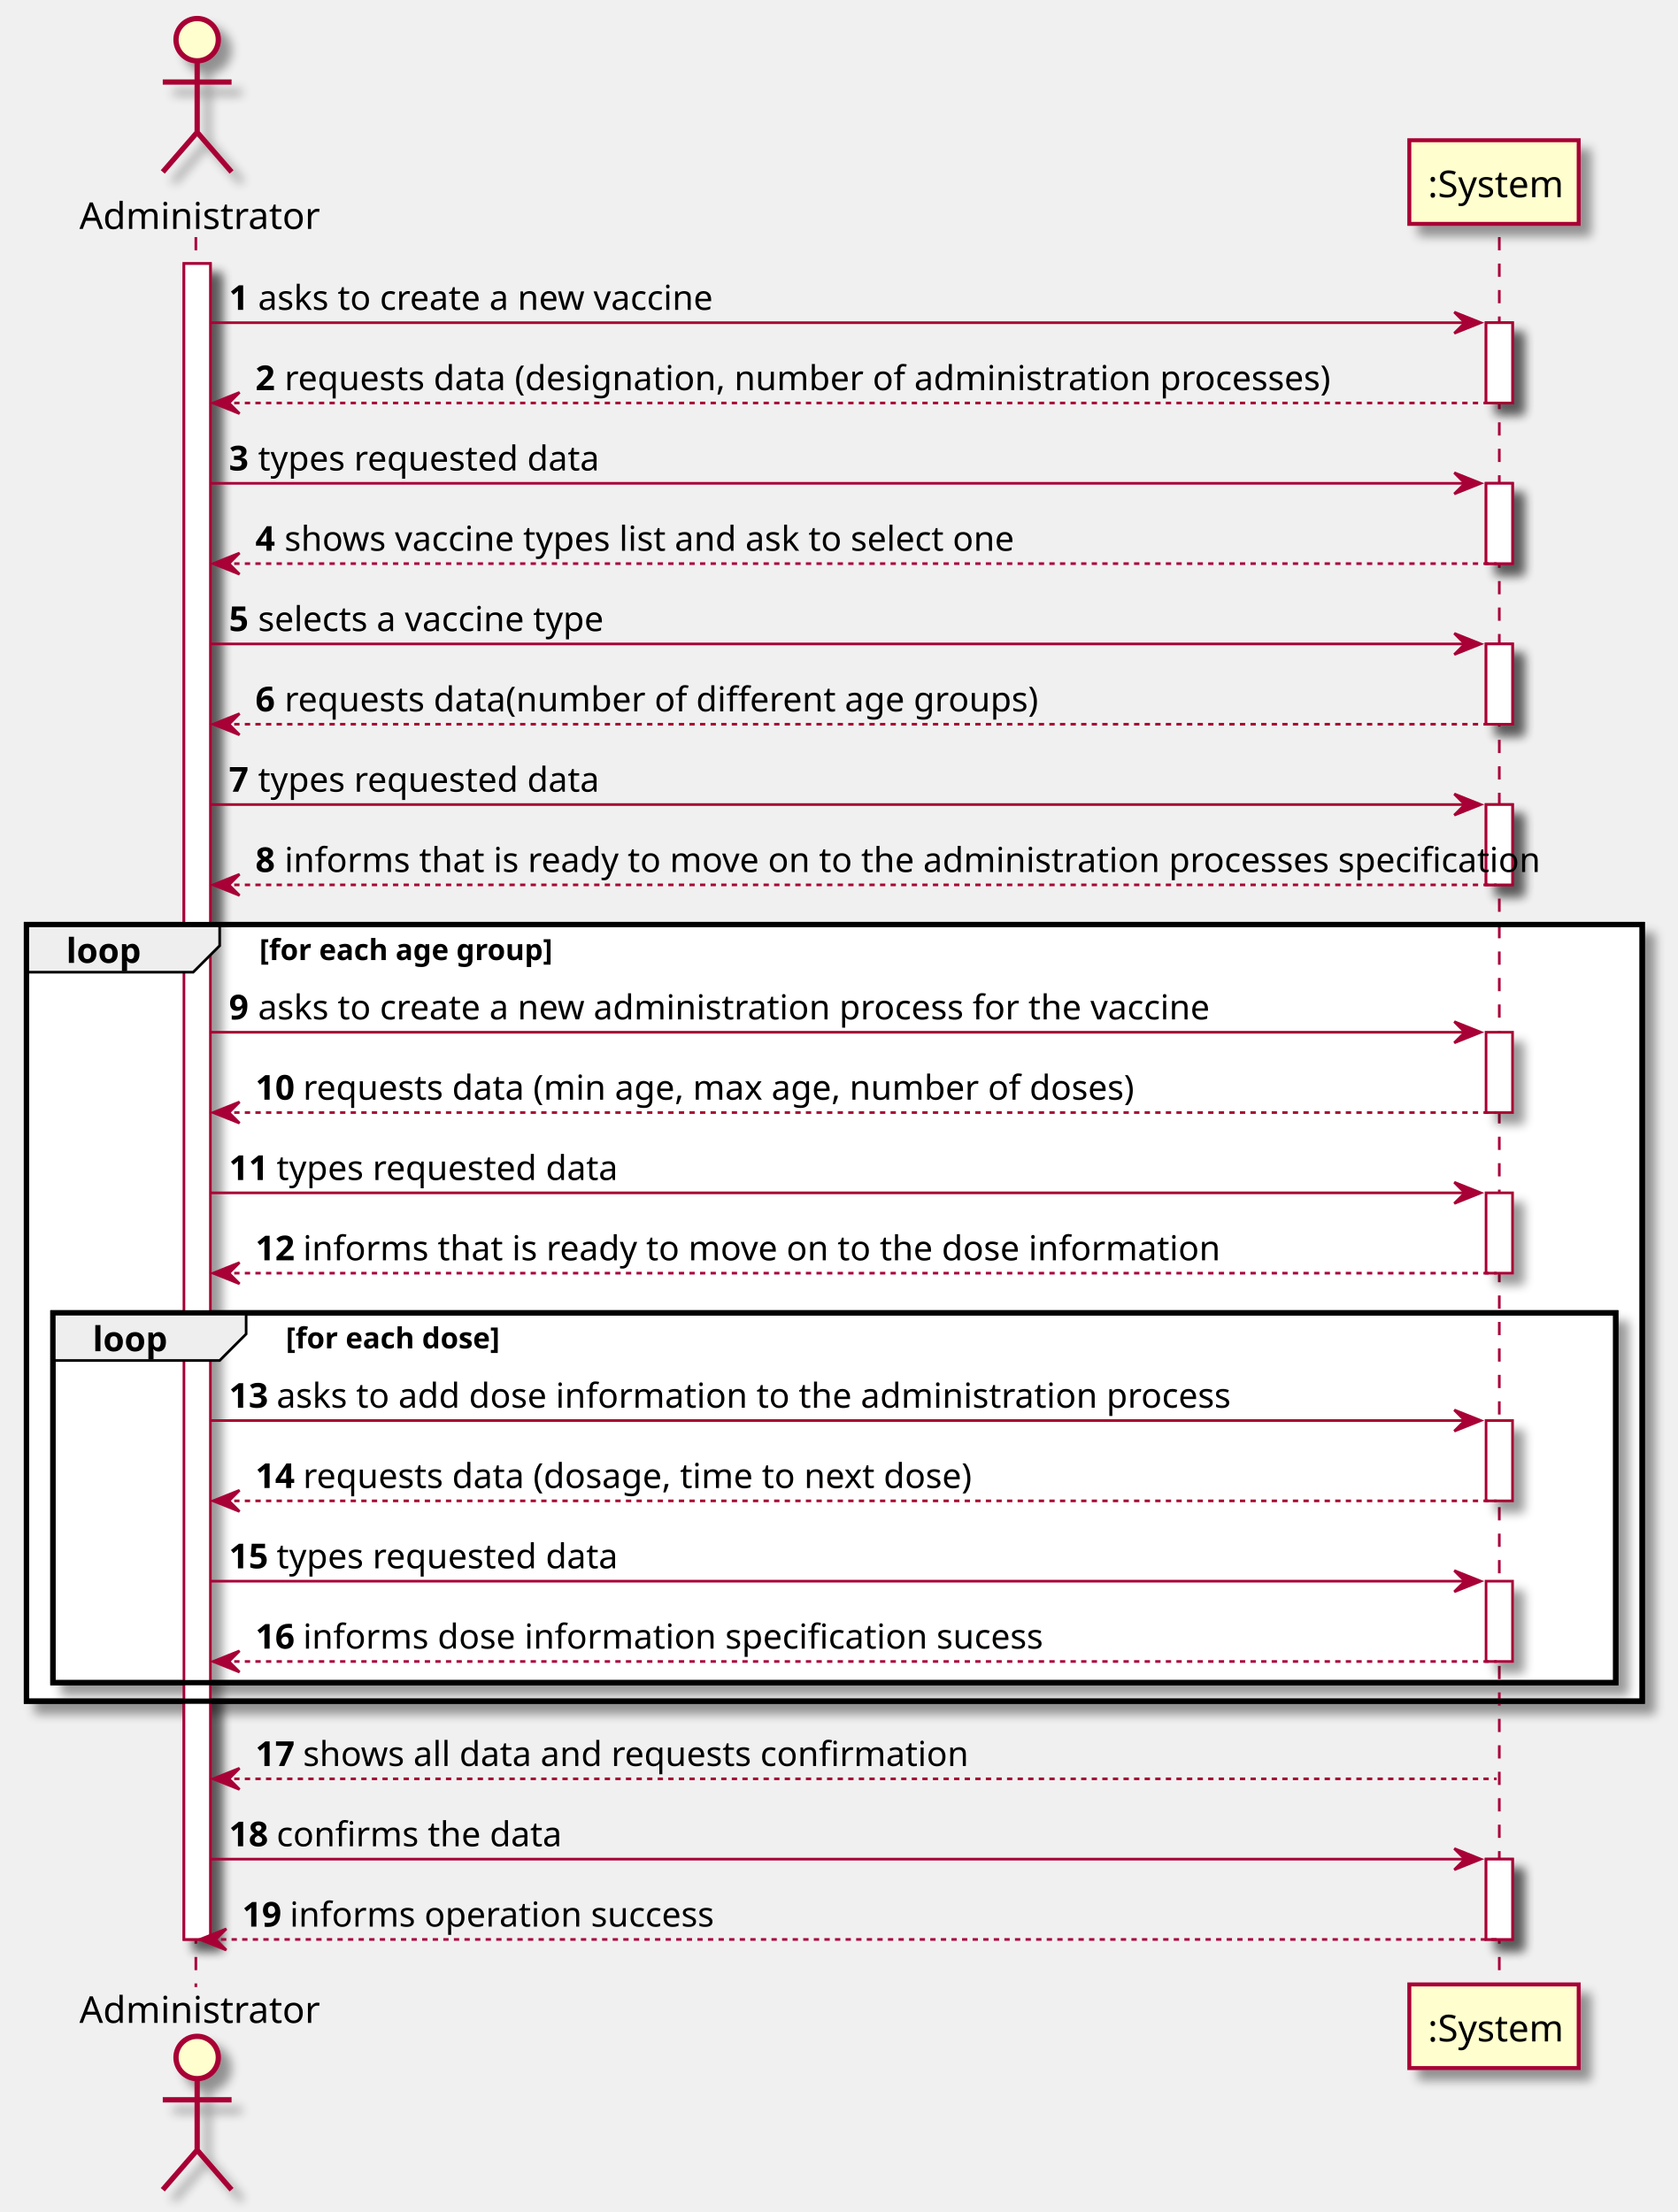
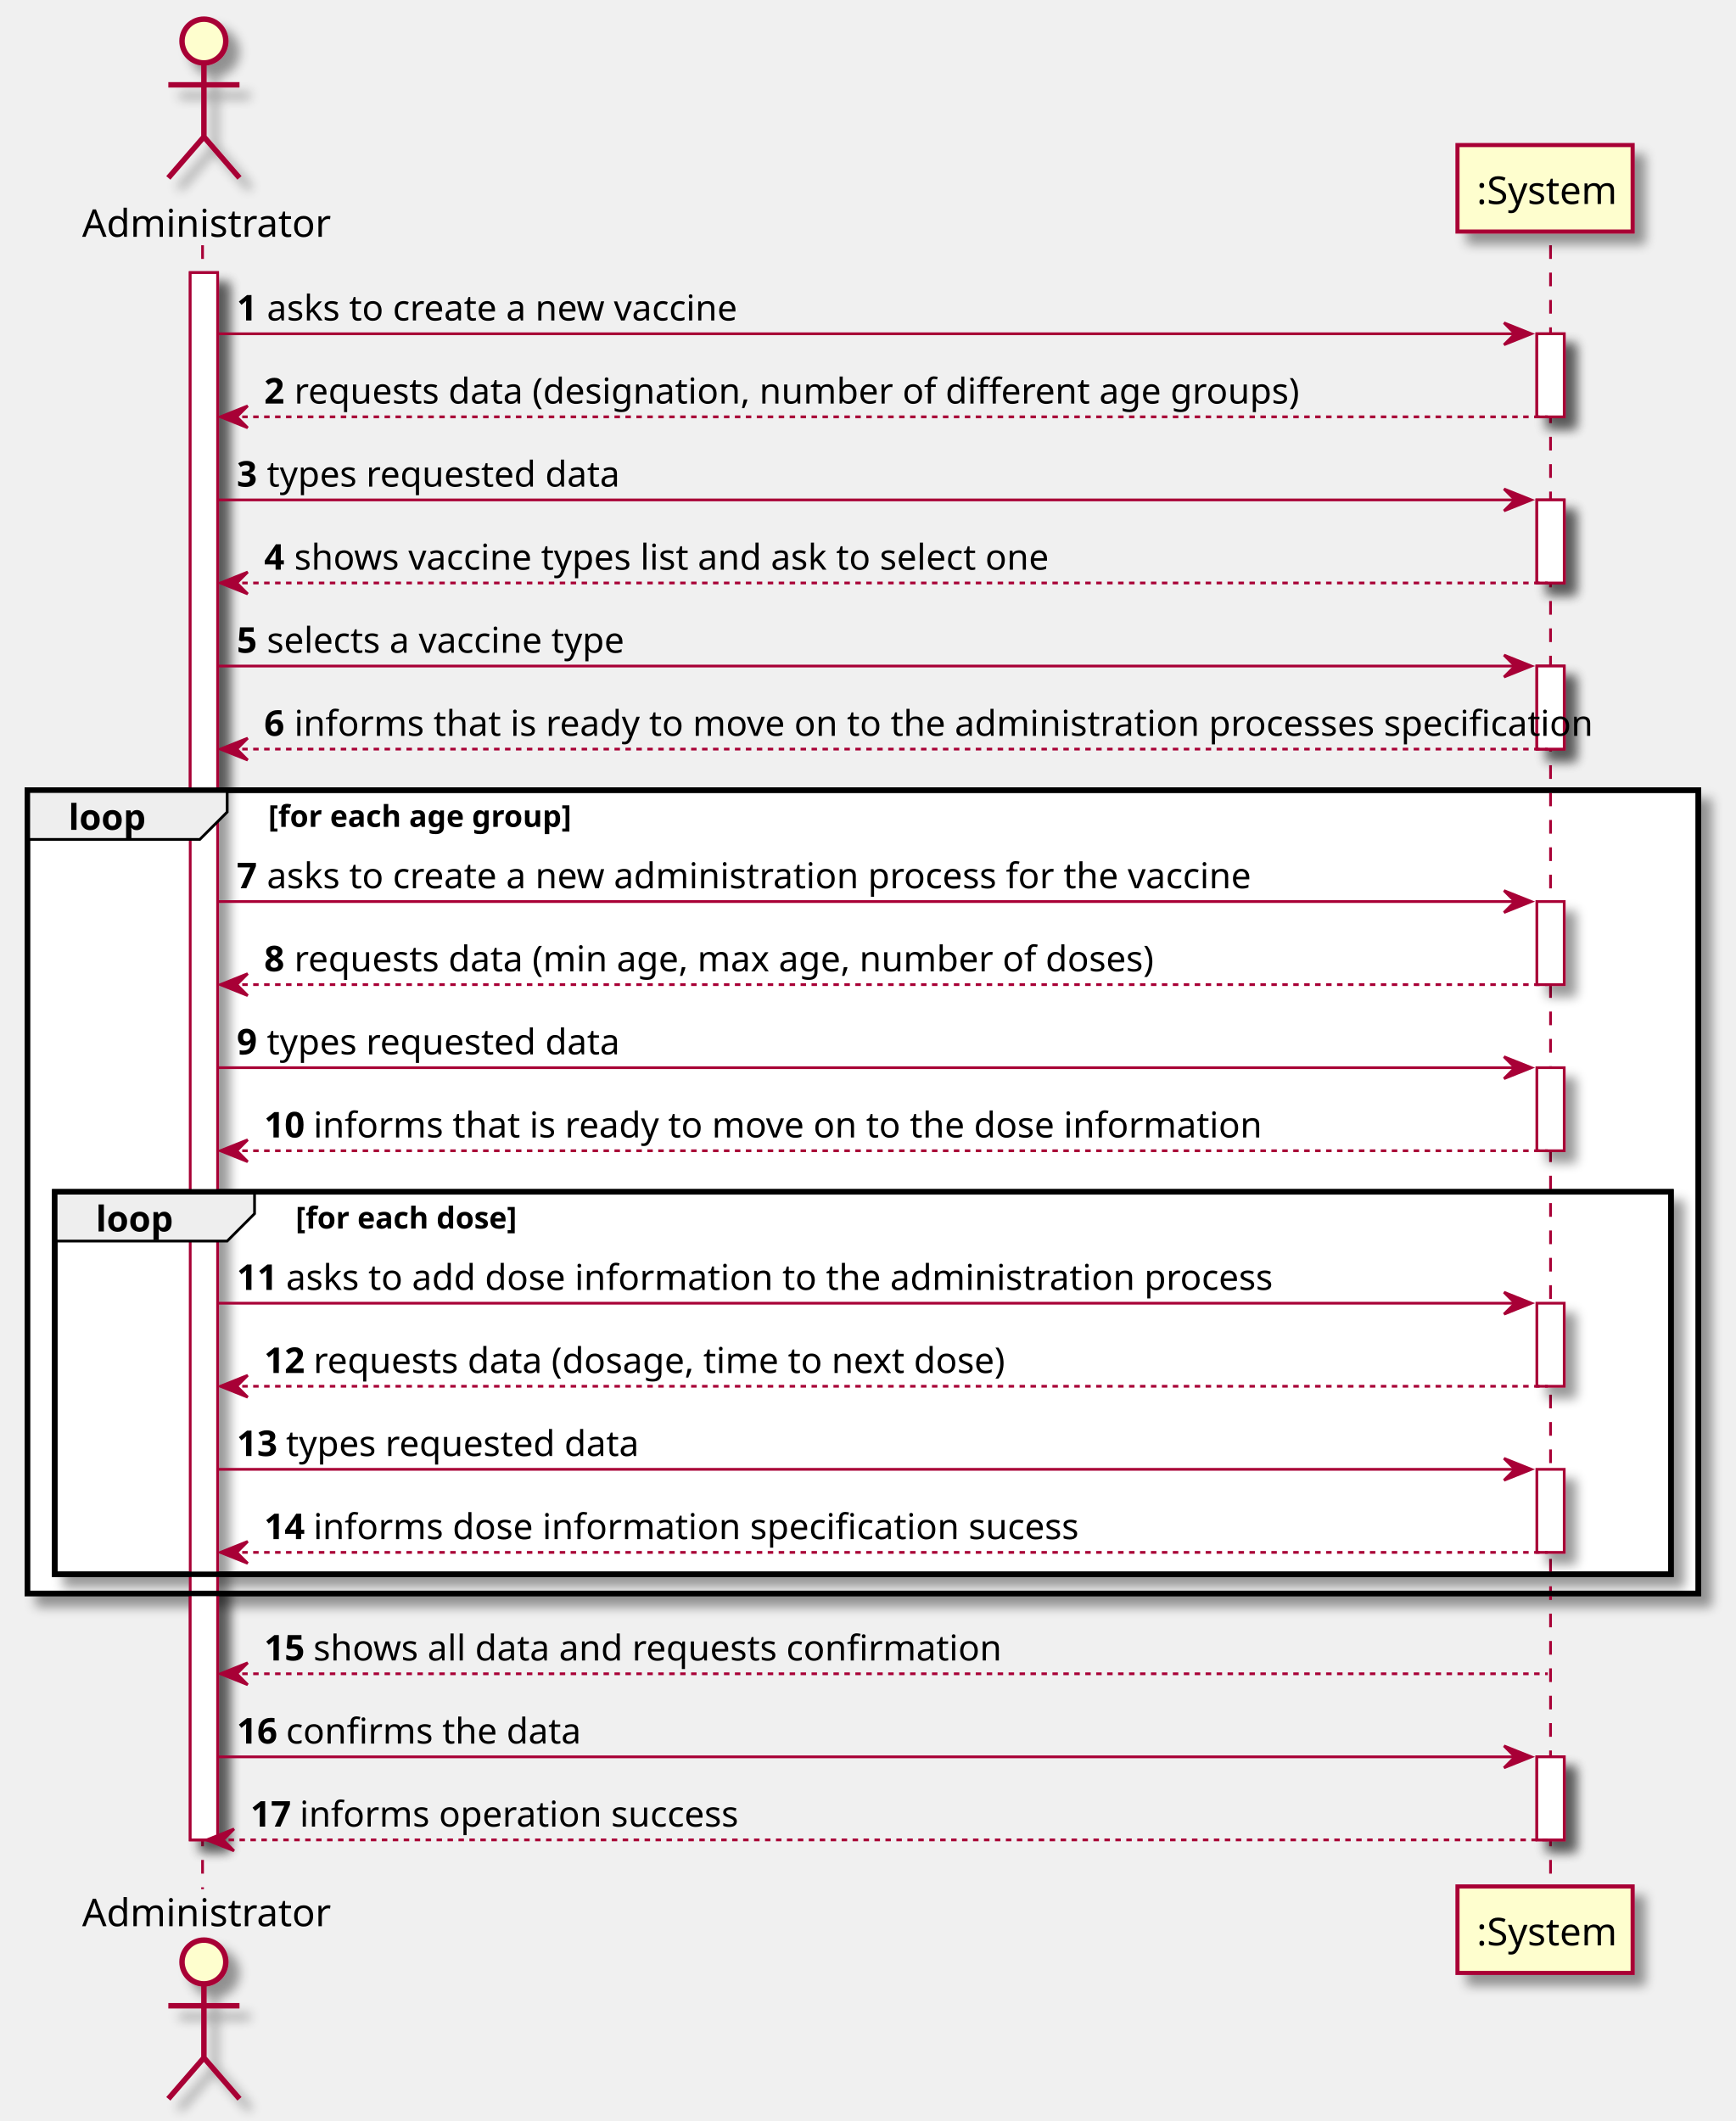
- <svg xmlns="http://www.w3.org/2000/svg" contentScriptType="application/ecmascript" contentStyleType="text/css" height="836px" preserveAspectRatio="none" style="width:634px;height:836px;background:#FFFFFF;" version="1.1" viewBox="0 0 634 836" width="634px" zoomAndPan="magnify">
+ <svg xmlns="http://www.w3.org/2000/svg" contentScriptType="application/ecmascript" contentStyleType="text/css" height="775px" preserveAspectRatio="none" style="width:634px;height:775px;background:#FFFFFF;" version="1.1" viewBox="0 0 634 775" width="634px" zoomAndPan="magnify">
  <defs>
-     <filter height="300%" id="f1xi66gqy8ldcf" width="300%" x="-1" y="-1">
+     <filter height="300%" id="f15i0qchltwz4v" width="300%" x="-1" y="-1">
      <feGaussianBlur result="blurOut" stdDeviation="2.0" />
      <feColorMatrix in="blurOut" result="blurOut2" type="matrix" values="0 0 0 0 0 0 0 0 0 0 0 0 0 0 0 0 0 0 .4 0" />
      <feOffset dx="4.0" dy="4.0" in="blurOut2" result="blurOut3" />
      <feBlend in="SourceGraphic" in2="blurOut3" mode="normal" />
    </filter>
  </defs>
  <g>
-     <rect fill="#FFFFFF" filter="url(#f1xi66gqy8ldcf)" height="633.383" style="stroke:#A80036;stroke-width:1.0;" width="10" x="69.5" y="99.609" />
-     <rect fill="#FFFFFF" filter="url(#f1xi66gqy8ldcf)" height="30.352" style="stroke:#A80036;stroke-width:1.0;" width="10" x="561.5" y="121.961" />
-     <rect fill="#FFFFFF" filter="url(#f1xi66gqy8ldcf)" height="30.352" style="stroke:#A80036;stroke-width:1.0;" width="10" x="561.5" y="182.664" />
-     <rect fill="#FFFFFF" filter="url(#f1xi66gqy8ldcf)" height="30.352" style="stroke:#A80036;stroke-width:1.0;" width="10" x="561.5" y="243.367" />
-     <rect fill="#FFFFFF" filter="url(#f1xi66gqy8ldcf)" height="30.352" style="stroke:#A80036;stroke-width:1.0;" width="10" x="561.5" y="304.07" />
-     <rect fill="#FFFFFF" filter="url(#f1xi66gqy8ldcf)" height="30.352" style="stroke:#A80036;stroke-width:1.0;" width="10" x="561.5" y="390.125" />
-     <rect fill="#FFFFFF" filter="url(#f1xi66gqy8ldcf)" height="30.352" style="stroke:#A80036;stroke-width:1.0;" width="10" x="561.5" y="450.828" />
-     <rect fill="#FFFFFF" filter="url(#f1xi66gqy8ldcf)" height="30.352" style="stroke:#A80036;stroke-width:1.0;" width="10" x="561.5" y="536.883" />
-     <rect fill="#FFFFFF" filter="url(#f1xi66gqy8ldcf)" height="30.352" style="stroke:#A80036;stroke-width:1.0;" width="10" x="561.5" y="597.586" />
-     <rect fill="#FFFFFF" filter="url(#f1xi66gqy8ldcf)" height="30.352" style="stroke:#A80036;stroke-width:1.0;" width="10" x="561.5" y="702.641" />
-     <rect fill="#FFFFFF" filter="url(#f1xi66gqy8ldcf)" height="293.516" style="stroke:#000000;stroke-width:2.0;" width="610.5" x="10" y="349.422" />
-     <rect fill="#FFFFFF" filter="url(#f1xi66gqy8ldcf)" height="139.758" style="stroke:#000000;stroke-width:2.0;" width="590.5" x="20" y="496.18" />
-     <line style="stroke:#A80036;stroke-width:1.0;stroke-dasharray:5.0,5.0;" x1="74" x2="74" y1="89.609" y2="750.992" />
-     <line style="stroke:#A80036;stroke-width:1.0;stroke-dasharray:5.0,5.0;" x1="566.5" x2="566.5" y1="89.609" y2="750.992" />
+     <rect fill="#FFFFFF" filter="url(#f15i0qchltwz4v)" height="572.68" style="stroke:#A80036;stroke-width:1.0;" width="10" x="69.5" y="99.609" />
+     <rect fill="#FFFFFF" filter="url(#f15i0qchltwz4v)" height="30.352" style="stroke:#A80036;stroke-width:1.0;" width="10" x="561.5" y="121.961" />
+     <rect fill="#FFFFFF" filter="url(#f15i0qchltwz4v)" height="30.352" style="stroke:#A80036;stroke-width:1.0;" width="10" x="561.5" y="182.664" />
+     <rect fill="#FFFFFF" filter="url(#f15i0qchltwz4v)" height="30.352" style="stroke:#A80036;stroke-width:1.0;" width="10" x="561.5" y="243.367" />
+     <rect fill="#FFFFFF" filter="url(#f15i0qchltwz4v)" height="30.352" style="stroke:#A80036;stroke-width:1.0;" width="10" x="561.5" y="329.422" />
+     <rect fill="#FFFFFF" filter="url(#f15i0qchltwz4v)" height="30.352" style="stroke:#A80036;stroke-width:1.0;" width="10" x="561.5" y="390.125" />
+     <rect fill="#FFFFFF" filter="url(#f15i0qchltwz4v)" height="30.352" style="stroke:#A80036;stroke-width:1.0;" width="10" x="561.5" y="476.18" />
+     <rect fill="#FFFFFF" filter="url(#f15i0qchltwz4v)" height="30.352" style="stroke:#A80036;stroke-width:1.0;" width="10" x="561.5" y="536.883" />
+     <rect fill="#FFFFFF" filter="url(#f15i0qchltwz4v)" height="30.352" style="stroke:#A80036;stroke-width:1.0;" width="10" x="561.5" y="641.938" />
+     <rect fill="#FFFFFF" filter="url(#f15i0qchltwz4v)" height="293.516" style="stroke:#000000;stroke-width:2.0;" width="610.5" x="10" y="288.719" />
+     <rect fill="#FFFFFF" filter="url(#f15i0qchltwz4v)" height="139.758" style="stroke:#000000;stroke-width:2.0;" width="590.5" x="20" y="435.477" />
+     <line style="stroke:#A80036;stroke-width:1.0;stroke-dasharray:5.0,5.0;" x1="74" x2="74" y1="89.609" y2="690.289" />
+     <line style="stroke:#A80036;stroke-width:1.0;stroke-dasharray:5.0,5.0;" x1="566.5" x2="566.5" y1="89.609" y2="690.289" />
    <text fill="#000000" font-family="sans-serif" font-size="14" lengthAdjust="spacing" textLength="83" x="30" y="86.533">Administrator</text>
-     <ellipse cx="74.5" cy="15" fill="#FEFECE" filter="url(#f1xi66gqy8ldcf)" rx="8" ry="8" style="stroke:#A80036;stroke-width:2.0;" />
-     <path d="M74.5,23 L74.5,50 M61.5,31 L87.5,31 M74.5,50 L61.5,65 M74.5,50 L87.5,65 " fill="none" filter="url(#f1xi66gqy8ldcf)" style="stroke:#A80036;stroke-width:2.0;" />
-     <text fill="#000000" font-family="sans-serif" font-size="14" lengthAdjust="spacing" textLength="83" x="30" y="764.525">Administrator</text>
-     <ellipse cx="74.5" cy="777.602" fill="#FEFECE" filter="url(#f1xi66gqy8ldcf)" rx="8" ry="8" style="stroke:#A80036;stroke-width:2.0;" />
-     <path d="M74.5,785.602 L74.5,812.602 M61.5,793.602 L87.5,793.602 M74.5,812.602 L61.5,827.602 M74.5,812.602 L87.5,827.602 " fill="none" filter="url(#f1xi66gqy8ldcf)" style="stroke:#A80036;stroke-width:2.0;" />
-     <rect fill="#FEFECE" filter="url(#f1xi66gqy8ldcf)" height="31.609" style="stroke:#A80036;stroke-width:1.5;" width="64" x="532.5" y="53" />
+     <ellipse cx="74.5" cy="15" fill="#FEFECE" filter="url(#f15i0qchltwz4v)" rx="8" ry="8" style="stroke:#A80036;stroke-width:2.0;" />
+     <path d="M74.5,23 L74.5,50 M61.5,31 L87.5,31 M74.5,50 L61.5,65 M74.5,50 L87.5,65 " fill="none" filter="url(#f15i0qchltwz4v)" style="stroke:#A80036;stroke-width:2.0;" />
+     <text fill="#000000" font-family="sans-serif" font-size="14" lengthAdjust="spacing" textLength="83" x="30" y="703.822">Administrator</text>
+     <ellipse cx="74.5" cy="716.898" fill="#FEFECE" filter="url(#f15i0qchltwz4v)" rx="8" ry="8" style="stroke:#A80036;stroke-width:2.0;" />
+     <path d="M74.5,724.898 L74.5,751.898 M61.5,732.898 L87.5,732.898 M74.5,751.898 L61.5,766.898 M74.5,751.898 L87.5,766.898 " fill="none" filter="url(#f15i0qchltwz4v)" style="stroke:#A80036;stroke-width:2.0;" />
+     <rect fill="#FEFECE" filter="url(#f15i0qchltwz4v)" height="31.609" style="stroke:#A80036;stroke-width:1.5;" width="64" x="532.5" y="53" />
    <text fill="#000000" font-family="sans-serif" font-size="14" lengthAdjust="spacing" textLength="50" x="539.5" y="74.533">:System</text>
-     <rect fill="#FEFECE" filter="url(#f1xi66gqy8ldcf)" height="31.609" style="stroke:#A80036;stroke-width:1.5;" width="64" x="532.5" y="749.992" />
-     <text fill="#000000" font-family="sans-serif" font-size="14" lengthAdjust="spacing" textLength="50" x="539.5" y="771.525">:System</text>
-     <rect fill="#FFFFFF" filter="url(#f1xi66gqy8ldcf)" height="633.383" style="stroke:#A80036;stroke-width:1.0;" width="10" x="69.5" y="99.609" />
-     <rect fill="#FFFFFF" filter="url(#f1xi66gqy8ldcf)" height="30.352" style="stroke:#A80036;stroke-width:1.0;" width="10" x="561.5" y="121.961" />
-     <rect fill="#FFFFFF" filter="url(#f1xi66gqy8ldcf)" height="30.352" style="stroke:#A80036;stroke-width:1.0;" width="10" x="561.5" y="182.664" />
-     <rect fill="#FFFFFF" filter="url(#f1xi66gqy8ldcf)" height="30.352" style="stroke:#A80036;stroke-width:1.0;" width="10" x="561.5" y="243.367" />
-     <rect fill="#FFFFFF" filter="url(#f1xi66gqy8ldcf)" height="30.352" style="stroke:#A80036;stroke-width:1.0;" width="10" x="561.5" y="304.07" />
-     <rect fill="#FFFFFF" filter="url(#f1xi66gqy8ldcf)" height="30.352" style="stroke:#A80036;stroke-width:1.0;" width="10" x="561.5" y="390.125" />
-     <rect fill="#FFFFFF" filter="url(#f1xi66gqy8ldcf)" height="30.352" style="stroke:#A80036;stroke-width:1.0;" width="10" x="561.5" y="450.828" />
-     <rect fill="#FFFFFF" filter="url(#f1xi66gqy8ldcf)" height="30.352" style="stroke:#A80036;stroke-width:1.0;" width="10" x="561.5" y="536.883" />
-     <rect fill="#FFFFFF" filter="url(#f1xi66gqy8ldcf)" height="30.352" style="stroke:#A80036;stroke-width:1.0;" width="10" x="561.5" y="597.586" />
-     <rect fill="#FFFFFF" filter="url(#f1xi66gqy8ldcf)" height="30.352" style="stroke:#A80036;stroke-width:1.0;" width="10" x="561.5" y="702.641" />
+     <rect fill="#FEFECE" filter="url(#f15i0qchltwz4v)" height="31.609" style="stroke:#A80036;stroke-width:1.5;" width="64" x="532.5" y="689.289" />
+     <text fill="#000000" font-family="sans-serif" font-size="14" lengthAdjust="spacing" textLength="50" x="539.5" y="710.822">:System</text>
+     <rect fill="#FFFFFF" filter="url(#f15i0qchltwz4v)" height="572.68" style="stroke:#A80036;stroke-width:1.0;" width="10" x="69.5" y="99.609" />
+     <rect fill="#FFFFFF" filter="url(#f15i0qchltwz4v)" height="30.352" style="stroke:#A80036;stroke-width:1.0;" width="10" x="561.5" y="121.961" />
+     <rect fill="#FFFFFF" filter="url(#f15i0qchltwz4v)" height="30.352" style="stroke:#A80036;stroke-width:1.0;" width="10" x="561.5" y="182.664" />
+     <rect fill="#FFFFFF" filter="url(#f15i0qchltwz4v)" height="30.352" style="stroke:#A80036;stroke-width:1.0;" width="10" x="561.5" y="243.367" />
+     <rect fill="#FFFFFF" filter="url(#f15i0qchltwz4v)" height="30.352" style="stroke:#A80036;stroke-width:1.0;" width="10" x="561.5" y="329.422" />
+     <rect fill="#FFFFFF" filter="url(#f15i0qchltwz4v)" height="30.352" style="stroke:#A80036;stroke-width:1.0;" width="10" x="561.5" y="390.125" />
+     <rect fill="#FFFFFF" filter="url(#f15i0qchltwz4v)" height="30.352" style="stroke:#A80036;stroke-width:1.0;" width="10" x="561.5" y="476.18" />
+     <rect fill="#FFFFFF" filter="url(#f15i0qchltwz4v)" height="30.352" style="stroke:#A80036;stroke-width:1.0;" width="10" x="561.5" y="536.883" />
+     <rect fill="#FFFFFF" filter="url(#f15i0qchltwz4v)" height="30.352" style="stroke:#A80036;stroke-width:1.0;" width="10" x="561.5" y="641.938" />
    <polygon fill="#A80036" points="549.5,117.961,559.5,121.961,549.5,125.961,553.5,121.961" style="stroke:#A80036;stroke-width:1.0;" />
    <line style="stroke:#A80036;stroke-width:1.0;" x1="79.5" x2="555.5" y1="121.961" y2="121.961" />
    <text fill="#000000" font-family="sans-serif" font-size="13" font-weight="bold" lengthAdjust="spacing" textLength="7" x="86.5" y="117.105">1</text>
    <text fill="#000000" font-family="sans-serif" font-size="13" lengthAdjust="spacing" textLength="168" x="97.5" y="117.105">asks to create a new vaccine</text>
    <polygon fill="#A80036" points="90.5,148.312,80.5,152.312,90.5,156.312,86.5,152.312" style="stroke:#A80036;stroke-width:1.0;" />
    <line style="stroke:#A80036;stroke-width:1.0;stroke-dasharray:2.0,2.0;" x1="84.5" x2="565.5" y1="152.312" y2="152.312" />
    <text fill="#000000" font-family="sans-serif" font-size="13" font-weight="bold" lengthAdjust="spacing" textLength="7" x="96.5" y="147.456">2</text>
-     <text fill="#000000" font-family="sans-serif" font-size="13" lengthAdjust="spacing" textLength="371" x="107.5" y="147.456">requests data (designation, number of administration processes)</text>
+     <text fill="#000000" font-family="sans-serif" font-size="13" lengthAdjust="spacing" textLength="339" x="107.5" y="147.456">requests data (designation, number of different age groups)</text>
    <polygon fill="#A80036" points="549.5,178.664,559.5,182.664,549.5,186.664,553.5,182.664" style="stroke:#A80036;stroke-width:1.0;" />
    <line style="stroke:#A80036;stroke-width:1.0;" x1="79.5" x2="555.5" y1="182.664" y2="182.664" />
    <text fill="#000000" font-family="sans-serif" font-size="13" font-weight="bold" lengthAdjust="spacing" textLength="7" x="86.5" y="177.808">3</text>
    <text fill="#000000" font-family="sans-serif" font-size="13" lengthAdjust="spacing" textLength="122" x="97.5" y="177.808">types requested data</text>
    <polygon fill="#A80036" points="90.5,209.016,80.5,213.016,90.5,217.016,86.5,213.016" style="stroke:#A80036;stroke-width:1.0;" />
    <line style="stroke:#A80036;stroke-width:1.0;stroke-dasharray:2.0,2.0;" x1="84.5" x2="565.5" y1="213.016" y2="213.016" />
    <text fill="#000000" font-family="sans-serif" font-size="13" font-weight="bold" lengthAdjust="spacing" textLength="7" x="96.5" y="208.159">4</text>
    <text fill="#000000" font-family="sans-serif" font-size="13" lengthAdjust="spacing" textLength="270" x="107.5" y="208.159">shows vaccine types list and ask to select one</text>
    <polygon fill="#A80036" points="549.5,239.367,559.5,243.367,549.5,247.367,553.5,243.367" style="stroke:#A80036;stroke-width:1.0;" />
    <line style="stroke:#A80036;stroke-width:1.0;" x1="79.5" x2="555.5" y1="243.367" y2="243.367" />
    <text fill="#000000" font-family="sans-serif" font-size="13" font-weight="bold" lengthAdjust="spacing" textLength="7" x="86.5" y="238.511">5</text>
    <text fill="#000000" font-family="sans-serif" font-size="13" lengthAdjust="spacing" textLength="129" x="97.5" y="238.511">selects a vaccine type</text>
    <polygon fill="#A80036" points="90.5,269.719,80.5,273.719,90.5,277.719,86.5,273.719" style="stroke:#A80036;stroke-width:1.0;" />
    <line style="stroke:#A80036;stroke-width:1.0;stroke-dasharray:2.0,2.0;" x1="84.5" x2="565.5" y1="273.719" y2="273.719" />
    <text fill="#000000" font-family="sans-serif" font-size="13" font-weight="bold" lengthAdjust="spacing" textLength="7" x="96.5" y="268.862">6</text>
-     <text fill="#000000" font-family="sans-serif" font-size="13" lengthAdjust="spacing" textLength="261" x="107.5" y="268.862">requests data(number of different age groups)</text>
-     <polygon fill="#A80036" points="549.5,300.07,559.5,304.07,549.5,308.07,553.5,304.07" style="stroke:#A80036;stroke-width:1.0;" />
-     <line style="stroke:#A80036;stroke-width:1.0;" x1="79.5" x2="555.5" y1="304.07" y2="304.07" />
-     <text fill="#000000" font-family="sans-serif" font-size="13" font-weight="bold" lengthAdjust="spacing" textLength="7" x="86.5" y="299.214">7</text>
-     <text fill="#000000" font-family="sans-serif" font-size="13" lengthAdjust="spacing" textLength="122" x="97.5" y="299.214">types requested data</text>
-     <polygon fill="#A80036" points="90.5,330.422,80.5,334.422,90.5,338.422,86.5,334.422" style="stroke:#A80036;stroke-width:1.0;" />
-     <line style="stroke:#A80036;stroke-width:1.0;stroke-dasharray:2.0,2.0;" x1="84.5" x2="565.5" y1="334.422" y2="334.422" />
-     <text fill="#000000" font-family="sans-serif" font-size="13" font-weight="bold" lengthAdjust="spacing" textLength="7" x="96.5" y="329.565">8</text>
-     <text fill="#000000" font-family="sans-serif" font-size="13" lengthAdjust="spacing" textLength="447" x="107.5" y="329.565">informs that is ready to move on to the administration processes specification</text>
-     <path d="M10,349.422 L83,349.422 L83,357.422 L73,367.422 L10,367.422 L10,349.422 " fill="#EEEEEE" style="stroke:#000000;stroke-width:1.0;" />
-     <rect fill="none" height="293.516" style="stroke:#000000;stroke-width:2.0;" width="610.5" x="10" y="349.422" />
-     <text fill="#000000" font-family="sans-serif" font-size="13" font-weight="bold" lengthAdjust="spacing" textLength="28" x="25" y="363.917">loop</text>
-     <text fill="#000000" font-family="sans-serif" font-size="11" font-weight="bold" lengthAdjust="spacing" textLength="112" x="98" y="362.841">[for each age group]</text>
+     <text fill="#000000" font-family="sans-serif" font-size="13" lengthAdjust="spacing" textLength="447" x="107.5" y="268.862">informs that is ready to move on to the administration processes specification</text>
+     <path d="M10,288.719 L83,288.719 L83,296.719 L73,306.719 L10,306.719 L10,288.719 " fill="#EEEEEE" style="stroke:#000000;stroke-width:1.0;" />
+     <rect fill="none" height="293.516" style="stroke:#000000;stroke-width:2.0;" width="610.5" x="10" y="288.719" />
+     <text fill="#000000" font-family="sans-serif" font-size="13" font-weight="bold" lengthAdjust="spacing" textLength="28" x="25" y="303.214">loop</text>
+     <text fill="#000000" font-family="sans-serif" font-size="11" font-weight="bold" lengthAdjust="spacing" textLength="112" x="98" y="302.138">[for each age group]</text>
+     <polygon fill="#A80036" points="549.5,325.422,559.5,329.422,549.5,333.422,553.5,329.422" style="stroke:#A80036;stroke-width:1.0;" />
+     <line style="stroke:#A80036;stroke-width:1.0;" x1="79.5" x2="555.5" y1="329.422" y2="329.422" />
+     <text fill="#000000" font-family="sans-serif" font-size="13" font-weight="bold" lengthAdjust="spacing" textLength="7" x="86.5" y="324.565">7</text>
+     <text fill="#000000" font-family="sans-serif" font-size="13" lengthAdjust="spacing" textLength="343" x="97.5" y="324.565">asks to create a new administration process for the vaccine</text>
+     <polygon fill="#A80036" points="90.5,355.773,80.5,359.773,90.5,363.773,86.5,359.773" style="stroke:#A80036;stroke-width:1.0;" />
+     <line style="stroke:#A80036;stroke-width:1.0;stroke-dasharray:2.0,2.0;" x1="84.5" x2="565.5" y1="359.773" y2="359.773" />
+     <text fill="#000000" font-family="sans-serif" font-size="13" font-weight="bold" lengthAdjust="spacing" textLength="7" x="96.5" y="354.917">8</text>
+     <text fill="#000000" font-family="sans-serif" font-size="13" lengthAdjust="spacing" textLength="299" x="107.5" y="354.917">requests data (min age, max age, number of doses)</text>
    <polygon fill="#A80036" points="549.5,386.125,559.5,390.125,549.5,394.125,553.5,390.125" style="stroke:#A80036;stroke-width:1.0;" />
    <line style="stroke:#A80036;stroke-width:1.0;" x1="79.5" x2="555.5" y1="390.125" y2="390.125" />
    <text fill="#000000" font-family="sans-serif" font-size="13" font-weight="bold" lengthAdjust="spacing" textLength="7" x="86.5" y="385.269">9</text>
-     <text fill="#000000" font-family="sans-serif" font-size="13" lengthAdjust="spacing" textLength="343" x="97.5" y="385.269">asks to create a new administration process for the vaccine</text>
+     <text fill="#000000" font-family="sans-serif" font-size="13" lengthAdjust="spacing" textLength="122" x="97.5" y="385.269">types requested data</text>
    <polygon fill="#A80036" points="90.5,416.477,80.5,420.477,90.5,424.477,86.5,420.477" style="stroke:#A80036;stroke-width:1.0;" />
    <line style="stroke:#A80036;stroke-width:1.0;stroke-dasharray:2.0,2.0;" x1="84.5" x2="565.5" y1="420.477" y2="420.477" />
    <text fill="#000000" font-family="sans-serif" font-size="13" font-weight="bold" lengthAdjust="spacing" textLength="14" x="96.5" y="415.62">10</text>
-     <text fill="#000000" font-family="sans-serif" font-size="13" lengthAdjust="spacing" textLength="299" x="114.5" y="415.62">requests data (min age, max age, number of doses)</text>
-     <polygon fill="#A80036" points="549.5,446.828,559.5,450.828,549.5,454.828,553.5,450.828" style="stroke:#A80036;stroke-width:1.0;" />
-     <line style="stroke:#A80036;stroke-width:1.0;" x1="79.5" x2="555.5" y1="450.828" y2="450.828" />
-     <text fill="#000000" font-family="sans-serif" font-size="13" font-weight="bold" lengthAdjust="spacing" textLength="14" x="86.5" y="445.972">11</text>
-     <text fill="#000000" font-family="sans-serif" font-size="13" lengthAdjust="spacing" textLength="122" x="104.5" y="445.972">types requested data</text>
-     <polygon fill="#A80036" points="90.5,477.18,80.5,481.18,90.5,485.18,86.5,481.18" style="stroke:#A80036;stroke-width:1.0;" />
-     <line style="stroke:#A80036;stroke-width:1.0;stroke-dasharray:2.0,2.0;" x1="84.5" x2="565.5" y1="481.18" y2="481.18" />
-     <text fill="#000000" font-family="sans-serif" font-size="13" font-weight="bold" lengthAdjust="spacing" textLength="14" x="96.5" y="476.323">12</text>
-     <text fill="#000000" font-family="sans-serif" font-size="13" lengthAdjust="spacing" textLength="321" x="114.5" y="476.323">informs that is ready to move on to the dose information</text>
-     <path d="M20,496.18 L93,496.18 L93,504.18 L83,514.18 L20,514.18 L20,496.18 " fill="#EEEEEE" style="stroke:#000000;stroke-width:1.0;" />
-     <rect fill="none" height="139.758" style="stroke:#000000;stroke-width:2.0;" width="590.5" x="20" y="496.18" />
-     <text fill="#000000" font-family="sans-serif" font-size="13" font-weight="bold" lengthAdjust="spacing" textLength="28" x="35" y="510.675">loop</text>
-     <text fill="#000000" font-family="sans-serif" font-size="11" font-weight="bold" lengthAdjust="spacing" textLength="84" x="108" y="509.599">[for each dose]</text>
+     <text fill="#000000" font-family="sans-serif" font-size="13" lengthAdjust="spacing" textLength="321" x="114.5" y="415.62">informs that is ready to move on to the dose information</text>
+     <path d="M20,435.477 L93,435.477 L93,443.477 L83,453.477 L20,453.477 L20,435.477 " fill="#EEEEEE" style="stroke:#000000;stroke-width:1.0;" />
+     <rect fill="none" height="139.758" style="stroke:#000000;stroke-width:2.0;" width="590.5" x="20" y="435.477" />
+     <text fill="#000000" font-family="sans-serif" font-size="13" font-weight="bold" lengthAdjust="spacing" textLength="28" x="35" y="449.972">loop</text>
+     <text fill="#000000" font-family="sans-serif" font-size="11" font-weight="bold" lengthAdjust="spacing" textLength="84" x="108" y="448.896">[for each dose]</text>
+     <polygon fill="#A80036" points="549.5,472.18,559.5,476.18,549.5,480.18,553.5,476.18" style="stroke:#A80036;stroke-width:1.0;" />
+     <line style="stroke:#A80036;stroke-width:1.0;" x1="79.5" x2="555.5" y1="476.18" y2="476.18" />
+     <text fill="#000000" font-family="sans-serif" font-size="13" font-weight="bold" lengthAdjust="spacing" textLength="14" x="86.5" y="471.323">11</text>
+     <text fill="#000000" font-family="sans-serif" font-size="13" lengthAdjust="spacing" textLength="339" x="104.5" y="471.323">asks to add dose information to the administration process</text>
+     <polygon fill="#A80036" points="90.5,502.531,80.5,506.531,90.5,510.531,86.5,506.531" style="stroke:#A80036;stroke-width:1.0;" />
+     <line style="stroke:#A80036;stroke-width:1.0;stroke-dasharray:2.0,2.0;" x1="84.5" x2="565.5" y1="506.531" y2="506.531" />
+     <text fill="#000000" font-family="sans-serif" font-size="13" font-weight="bold" lengthAdjust="spacing" textLength="14" x="96.5" y="501.675">12</text>
+     <text fill="#000000" font-family="sans-serif" font-size="13" lengthAdjust="spacing" textLength="242" x="114.5" y="501.675">requests data (dosage, time to next dose)</text>
    <polygon fill="#A80036" points="549.5,532.883,559.5,536.883,549.5,540.883,553.5,536.883" style="stroke:#A80036;stroke-width:1.0;" />
    <line style="stroke:#A80036;stroke-width:1.0;" x1="79.5" x2="555.5" y1="536.883" y2="536.883" />
    <text fill="#000000" font-family="sans-serif" font-size="13" font-weight="bold" lengthAdjust="spacing" textLength="14" x="86.5" y="532.026">13</text>
-     <text fill="#000000" font-family="sans-serif" font-size="13" lengthAdjust="spacing" textLength="339" x="104.5" y="532.026">asks to add dose information to the administration process</text>
+     <text fill="#000000" font-family="sans-serif" font-size="13" lengthAdjust="spacing" textLength="122" x="104.5" y="532.026">types requested data</text>
    <polygon fill="#A80036" points="90.5,563.234,80.5,567.234,90.5,571.234,86.5,567.234" style="stroke:#A80036;stroke-width:1.0;" />
    <line style="stroke:#A80036;stroke-width:1.0;stroke-dasharray:2.0,2.0;" x1="84.5" x2="565.5" y1="567.234" y2="567.234" />
    <text fill="#000000" font-family="sans-serif" font-size="13" font-weight="bold" lengthAdjust="spacing" textLength="14" x="96.5" y="562.378">14</text>
-     <text fill="#000000" font-family="sans-serif" font-size="13" lengthAdjust="spacing" textLength="242" x="114.5" y="562.378">requests data (dosage, time to next dose)</text>
-     <polygon fill="#A80036" points="549.5,593.586,559.5,597.586,549.5,601.586,553.5,597.586" style="stroke:#A80036;stroke-width:1.0;" />
-     <line style="stroke:#A80036;stroke-width:1.0;" x1="79.5" x2="555.5" y1="597.586" y2="597.586" />
-     <text fill="#000000" font-family="sans-serif" font-size="13" font-weight="bold" lengthAdjust="spacing" textLength="14" x="86.5" y="592.73">15</text>
-     <text fill="#000000" font-family="sans-serif" font-size="13" lengthAdjust="spacing" textLength="122" x="104.5" y="592.73">types requested data</text>
-     <polygon fill="#A80036" points="90.5,623.938,80.5,627.938,90.5,631.938,86.5,627.938" style="stroke:#A80036;stroke-width:1.0;" />
-     <line style="stroke:#A80036;stroke-width:1.0;stroke-dasharray:2.0,2.0;" x1="84.5" x2="565.5" y1="627.938" y2="627.938" />
-     <text fill="#000000" font-family="sans-serif" font-size="13" font-weight="bold" lengthAdjust="spacing" textLength="14" x="96.5" y="623.081">16</text>
-     <text fill="#000000" font-family="sans-serif" font-size="13" lengthAdjust="spacing" textLength="263" x="114.5" y="623.081">informs dose information specification sucess</text>
-     <polygon fill="#A80036" points="90.5,668.289,80.5,672.289,90.5,676.289,86.5,672.289" style="stroke:#A80036;stroke-width:1.0;" />
-     <line style="stroke:#A80036;stroke-width:1.0;stroke-dasharray:2.0,2.0;" x1="84.5" x2="565.5" y1="672.289" y2="672.289" />
-     <text fill="#000000" font-family="sans-serif" font-size="13" font-weight="bold" lengthAdjust="spacing" textLength="14" x="96.5" y="667.433">17</text>
-     <text fill="#000000" font-family="sans-serif" font-size="13" lengthAdjust="spacing" textLength="236" x="114.5" y="667.433">shows all data and requests confirmation</text>
-     <polygon fill="#A80036" points="549.5,698.641,559.5,702.641,549.5,706.641,553.5,702.641" style="stroke:#A80036;stroke-width:1.0;" />
-     <line style="stroke:#A80036;stroke-width:1.0;" x1="79.5" x2="555.5" y1="702.641" y2="702.641" />
-     <text fill="#000000" font-family="sans-serif" font-size="13" font-weight="bold" lengthAdjust="spacing" textLength="14" x="86.5" y="697.784">18</text>
-     <text fill="#000000" font-family="sans-serif" font-size="13" lengthAdjust="spacing" textLength="100" x="104.5" y="697.784">confirms the data</text>
-     <polygon fill="#A80036" points="85.5,728.992,75.5,732.992,85.5,736.992,81.5,732.992" style="stroke:#A80036;stroke-width:1.0;" />
-     <line style="stroke:#A80036;stroke-width:1.0;stroke-dasharray:2.0,2.0;" x1="79.5" x2="565.5" y1="732.992" y2="732.992" />
-     <text fill="#000000" font-family="sans-serif" font-size="13" font-weight="bold" lengthAdjust="spacing" textLength="14" x="91.5" y="728.136">19</text>
-     <text fill="#000000" font-family="sans-serif" font-size="13" lengthAdjust="spacing" textLength="152" x="109.5" y="728.136">informs operation success</text>
+     <text fill="#000000" font-family="sans-serif" font-size="13" lengthAdjust="spacing" textLength="263" x="114.5" y="562.378">informs dose information specification sucess</text>
+     <polygon fill="#A80036" points="90.5,607.586,80.5,611.586,90.5,615.586,86.5,611.586" style="stroke:#A80036;stroke-width:1.0;" />
+     <line style="stroke:#A80036;stroke-width:1.0;stroke-dasharray:2.0,2.0;" x1="84.5" x2="565.5" y1="611.586" y2="611.586" />
+     <text fill="#000000" font-family="sans-serif" font-size="13" font-weight="bold" lengthAdjust="spacing" textLength="14" x="96.5" y="606.73">15</text>
+     <text fill="#000000" font-family="sans-serif" font-size="13" lengthAdjust="spacing" textLength="236" x="114.5" y="606.73">shows all data and requests confirmation</text>
+     <polygon fill="#A80036" points="549.5,637.938,559.5,641.938,549.5,645.938,553.5,641.938" style="stroke:#A80036;stroke-width:1.0;" />
+     <line style="stroke:#A80036;stroke-width:1.0;" x1="79.5" x2="555.5" y1="641.938" y2="641.938" />
+     <text fill="#000000" font-family="sans-serif" font-size="13" font-weight="bold" lengthAdjust="spacing" textLength="14" x="86.5" y="637.081">16</text>
+     <text fill="#000000" font-family="sans-serif" font-size="13" lengthAdjust="spacing" textLength="100" x="104.5" y="637.081">confirms the data</text>
+     <polygon fill="#A80036" points="85.5,668.289,75.5,672.289,85.5,676.289,81.5,672.289" style="stroke:#A80036;stroke-width:1.0;" />
+     <line style="stroke:#A80036;stroke-width:1.0;stroke-dasharray:2.0,2.0;" x1="79.5" x2="565.5" y1="672.289" y2="672.289" />
+     <text fill="#000000" font-family="sans-serif" font-size="13" font-weight="bold" lengthAdjust="spacing" textLength="14" x="91.5" y="667.433">17</text>
+     <text fill="#000000" font-family="sans-serif" font-size="13" lengthAdjust="spacing" textLength="152" x="109.5" y="667.433">informs operation success</text>
  </g>
</svg>
